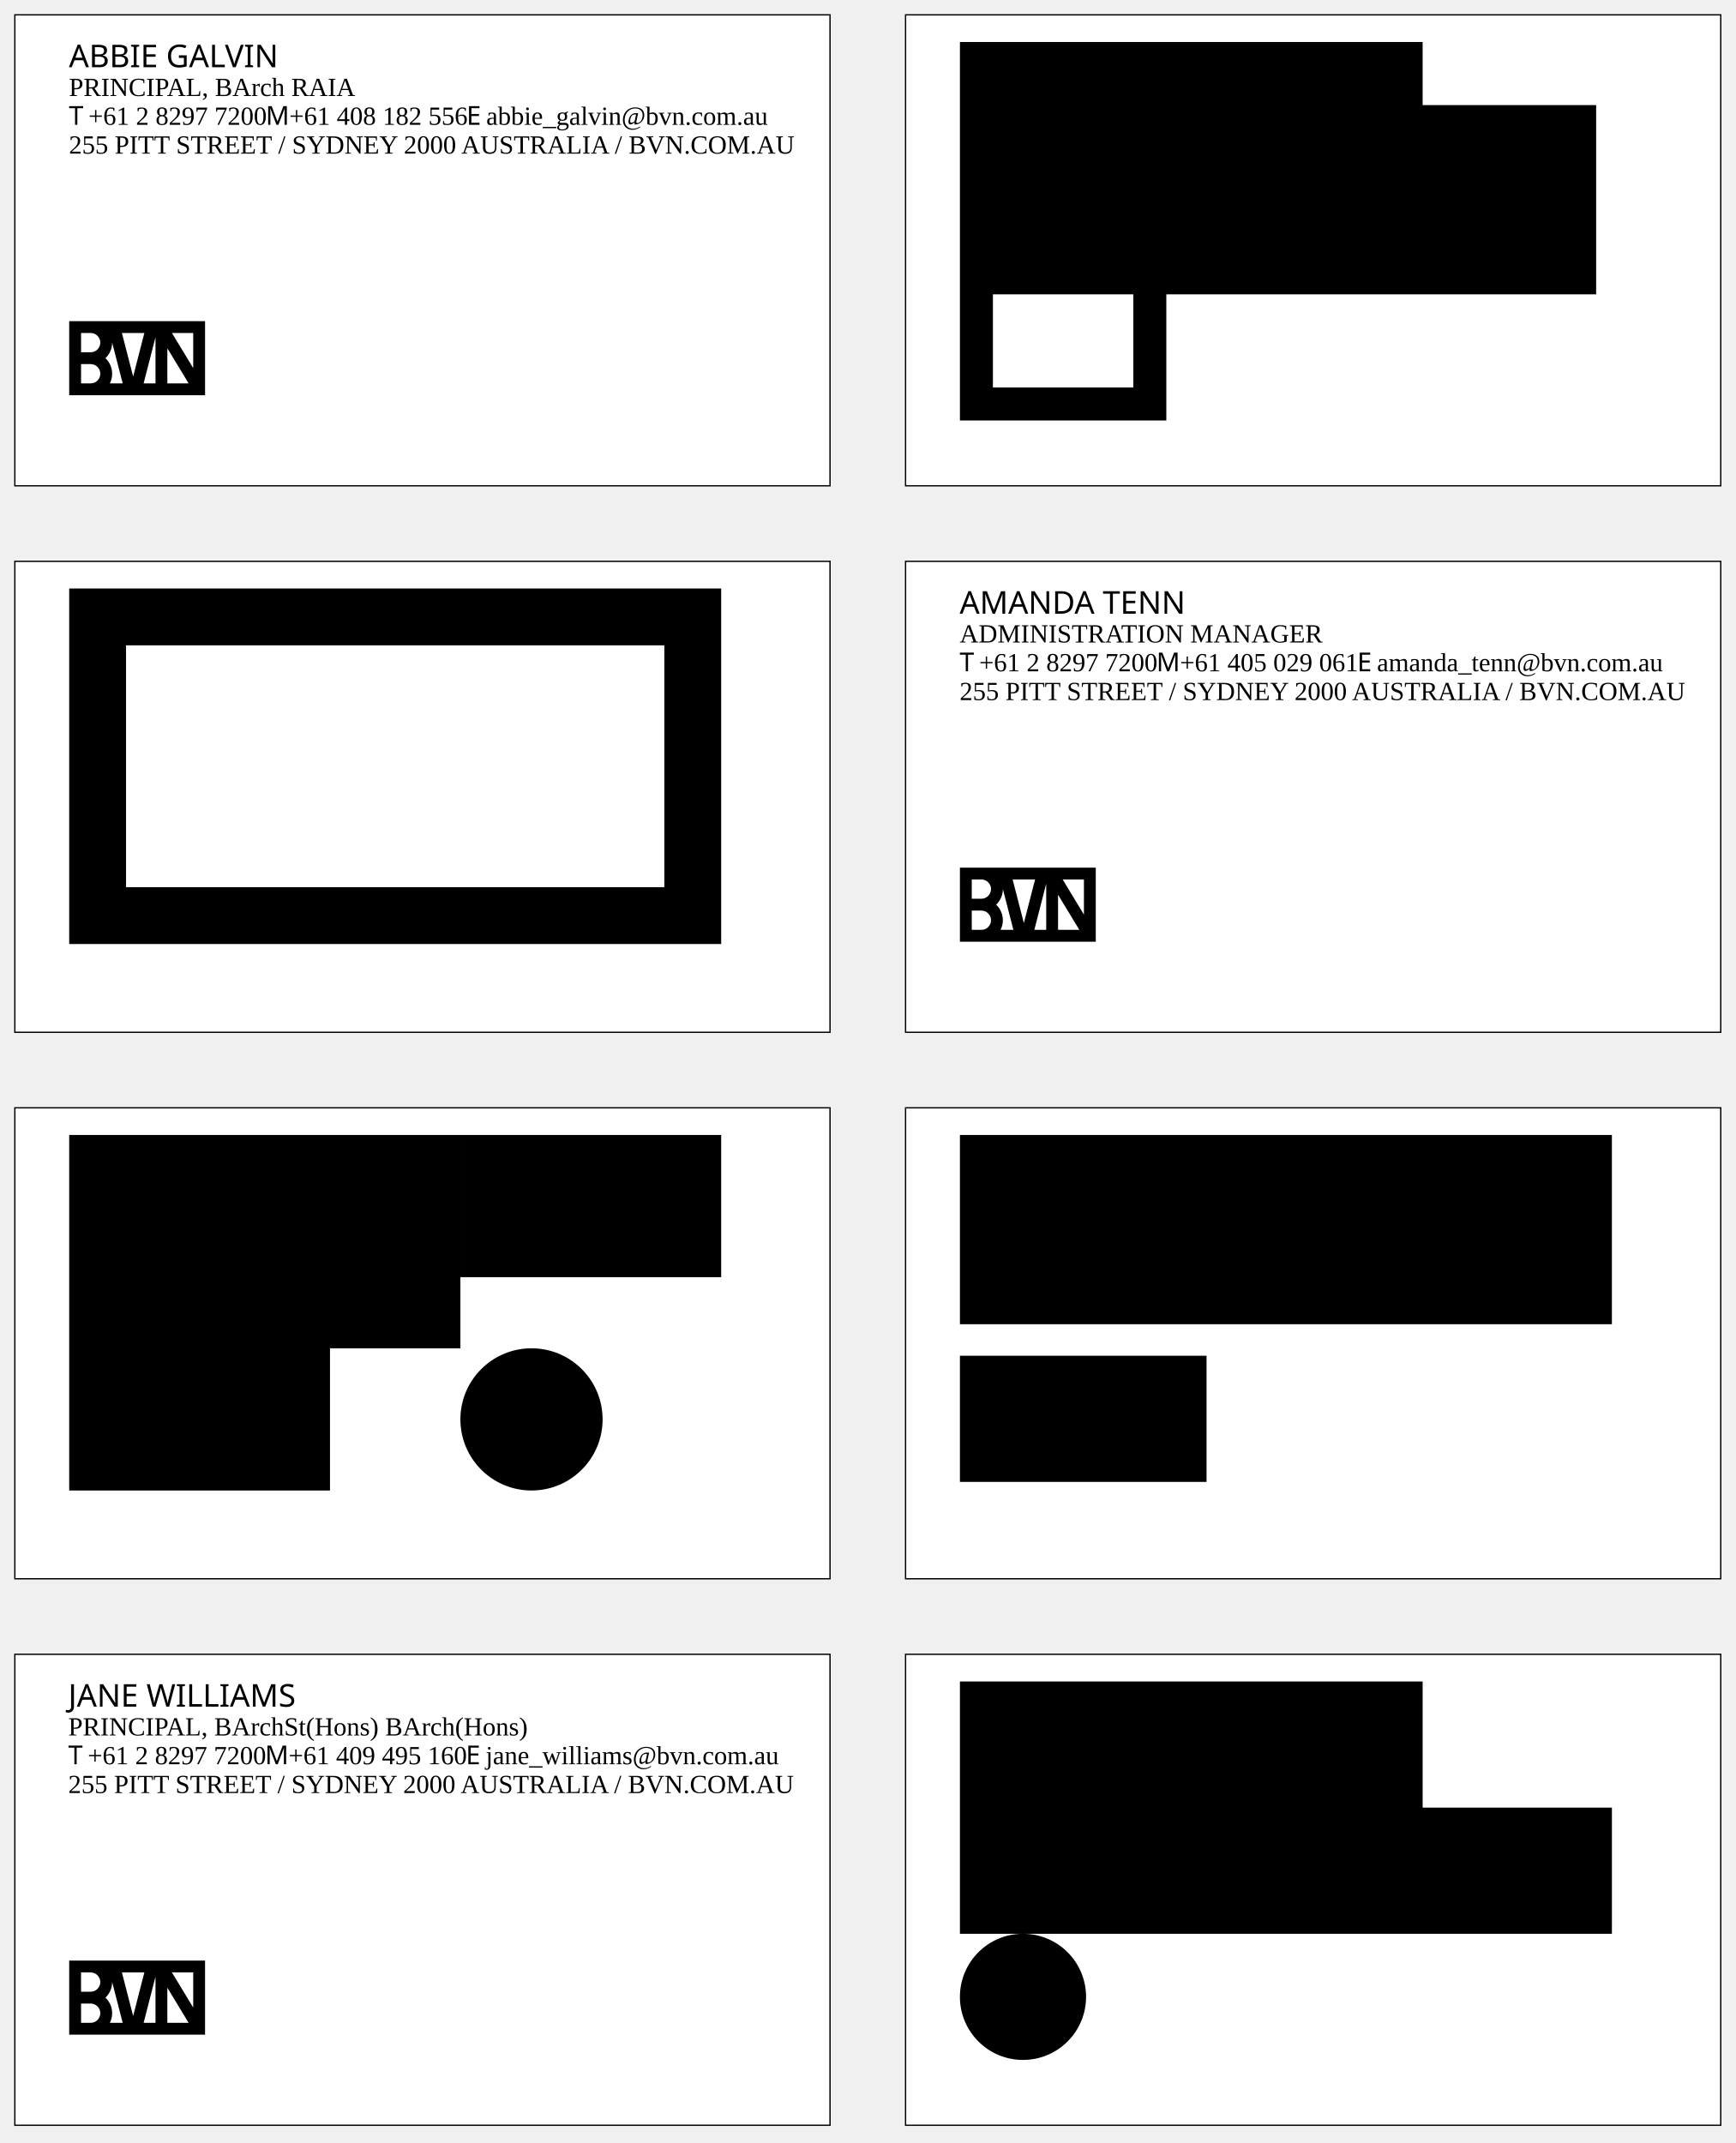
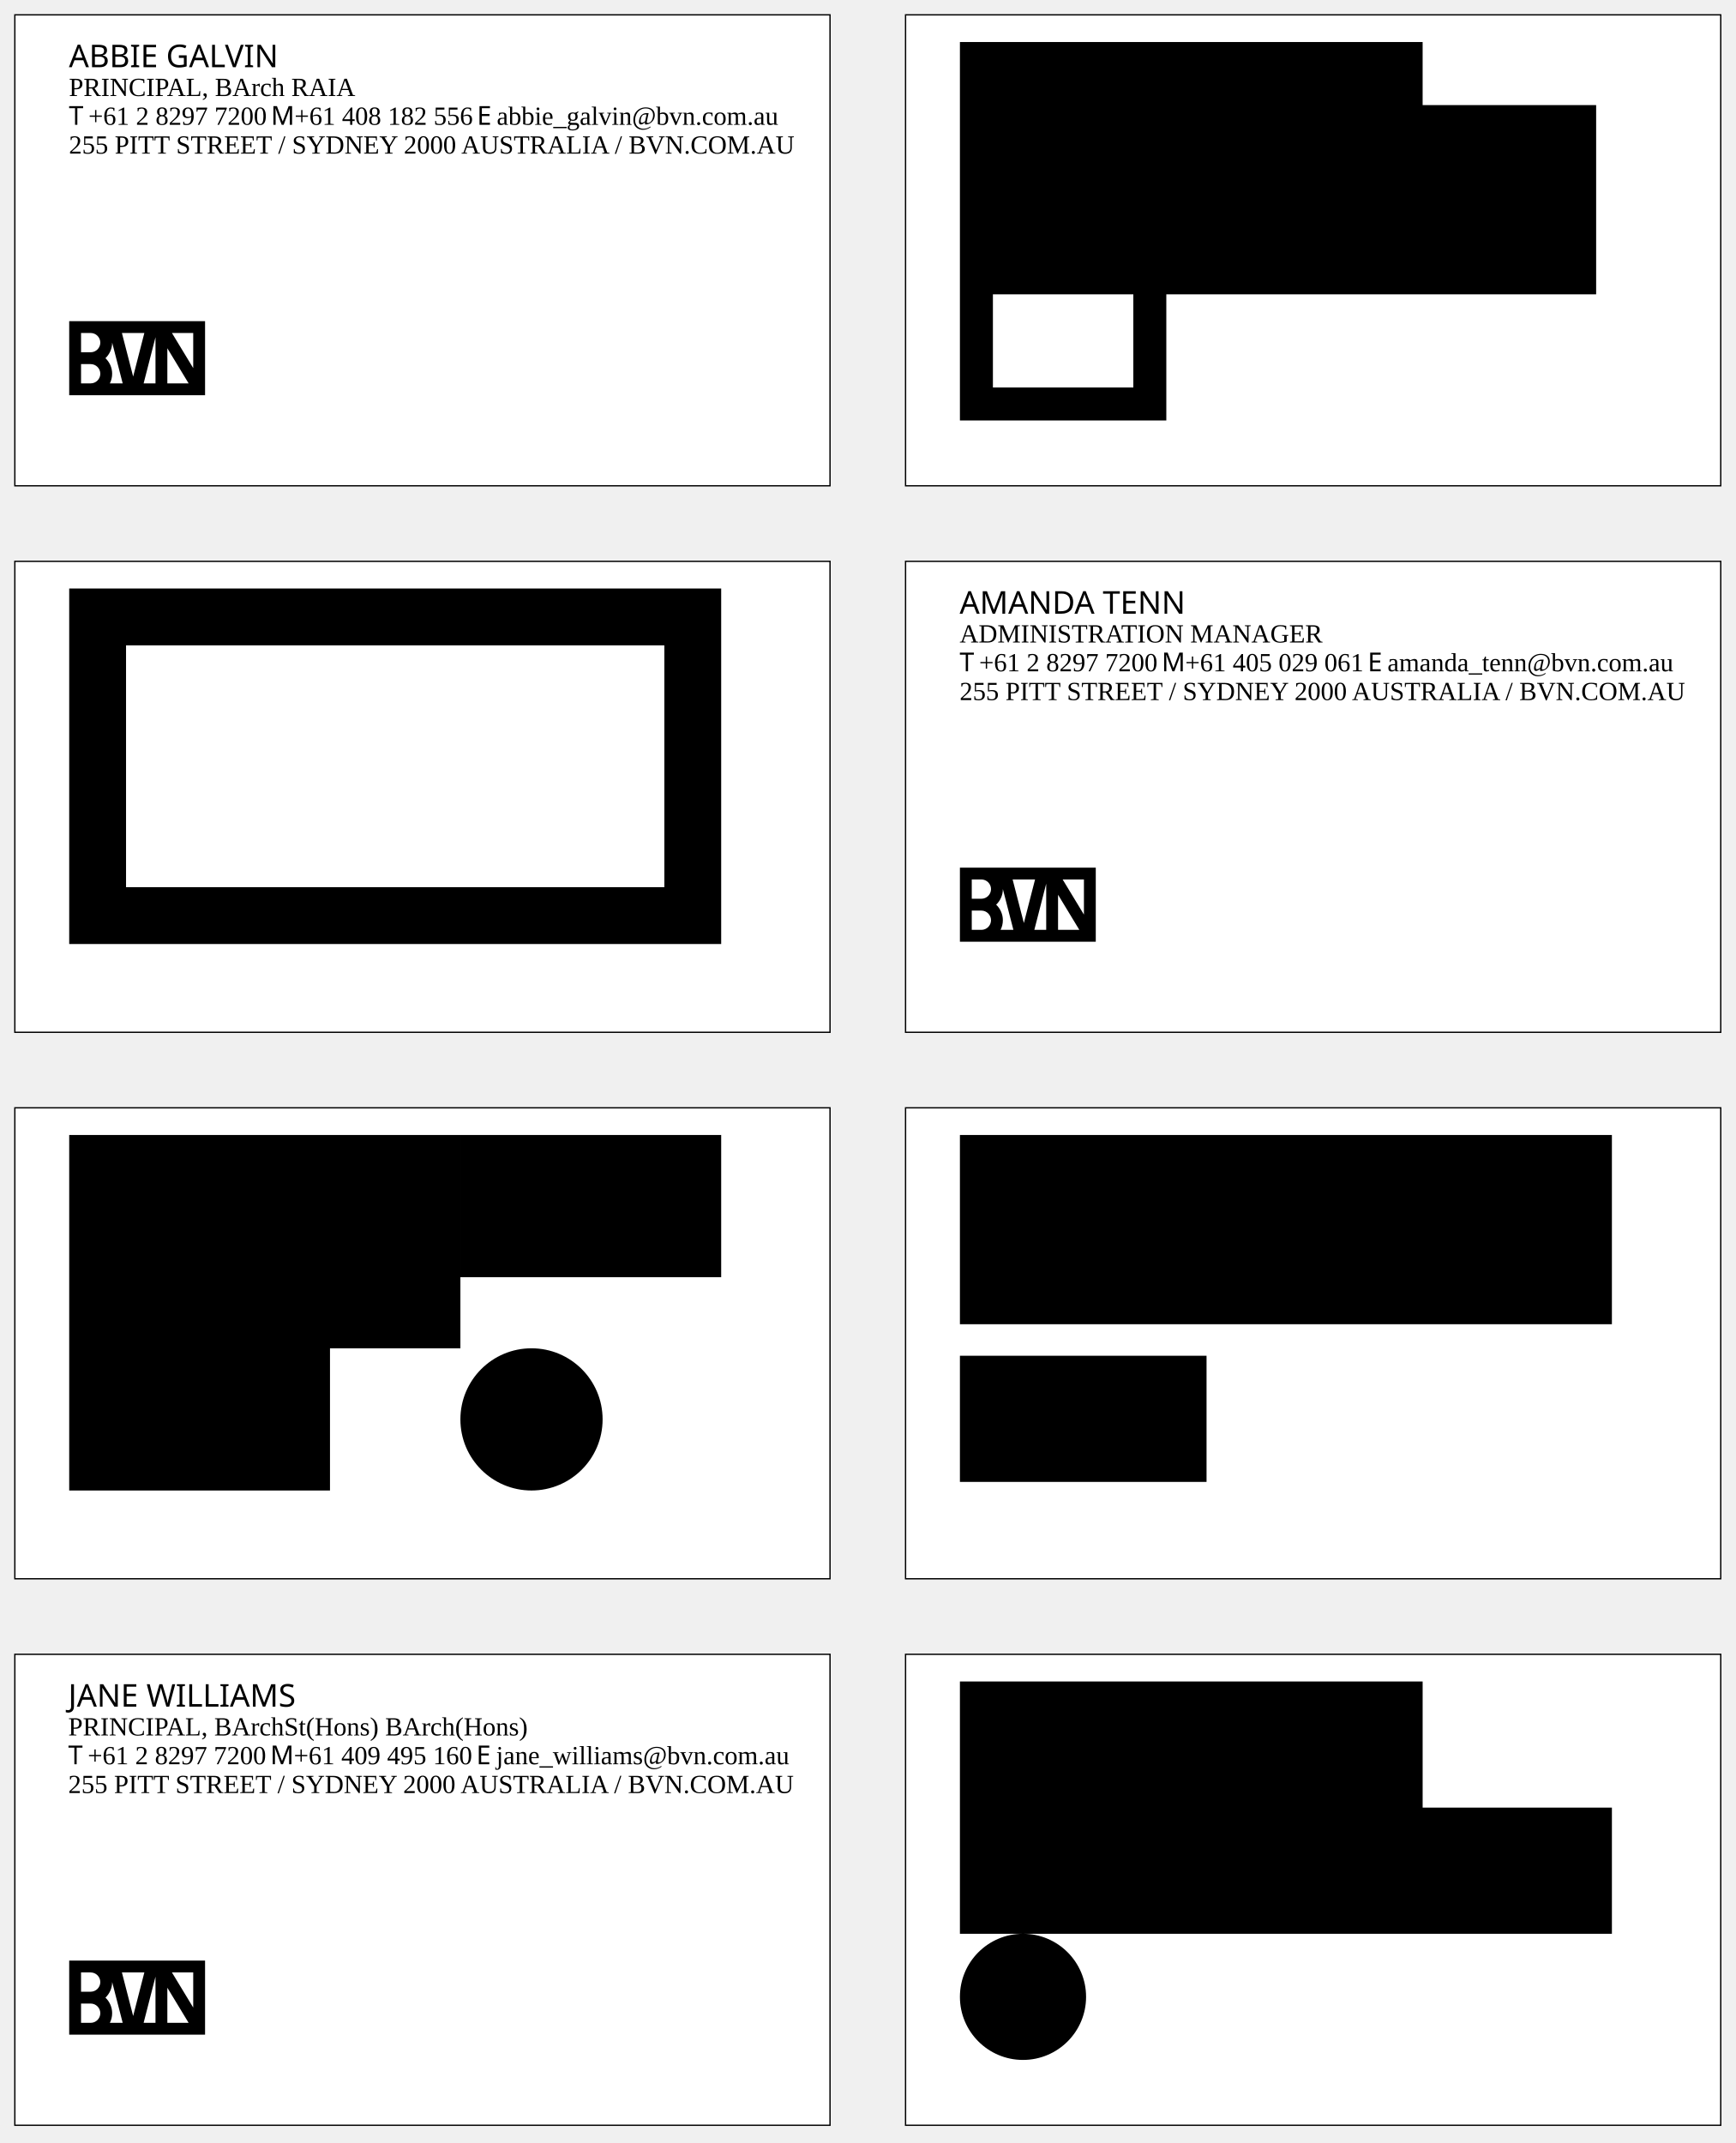
<svg xmlns="http://www.w3.org/2000/svg" version="1.1" id="stationery-business-card" x="0px" y="0px" viewBox="0 0 331.404 409.238" enable-background="new 0 0 331.404 409.238" xml:space="preserve">
  <rect x="2.834" y="2.834" fill="#FFFFFF" width="155.656" height="89.936" />
  <rect x="2.834" y="2.834" fill="none" stroke="#000000" stroke-width="0.25" width="155.656" height="89.936" />
  <g>
    <path d="M29.691,64.394v8.818h-2.266L29.691,64.394z M20.977,73.212c0.279-0.554,0.438-1.179,0.438-1.84   c0-1.167-0.493-2.222-1.281-2.97c0.788-0.748,1.281-1.804,1.281-2.973c0-0.003,0-0.006,0-0.01l2.011,7.793H20.977z M15.476,73.212   v-3.681h1.838c1.014,0.003,1.839,0.829,1.839,1.841c0,1.013-0.824,1.838-1.835,1.84H15.476z M17.314,63.589   c1.014,0.003,1.839,0.829,1.839,1.84c0,1.013-0.824,1.839-1.835,1.841h-1.842v-3.681H17.314z M27.563,63.589l-2.138,8.318   l-2.147-8.318H27.563z M36.017,73.212h-4.064v-6.707L36.017,73.212z M36.894,70.295l-4.064-6.706h4.064V70.295z M13.214,61.327   v14.147h25.942V61.327H13.214z" />
  </g>
  <rect x="172.914" y="2.834" fill="#FFFFFF" width="155.657" height="89.936" />
  <rect x="172.914" y="2.834" fill="none" stroke="#000000" stroke-width="0.25" width="155.657" height="89.936" />
  <path d="M216.404,73.995V56.206h-26.812v17.789H216.404z M222.704,80.296h-39.411V8.025h39.411h48.942V20.07h33.132v18.068v18.068  h-33.132h-48.942V80.296z" />
  <rect x="2.834" y="211.554" fill="#FFFFFF" width="155.656" height="89.936" />
  <rect x="2.834" y="211.554" fill="none" stroke="#000000" stroke-width="0.25" width="155.656" height="89.936" />
  <g>
    <path d="M101.487,257.477c7.499,0,13.578,6.079,13.578,13.578s-6.079,13.578-13.578,13.578c-7.498,0-13.577-6.079-13.577-13.578   S93.989,257.477,101.487,257.477 M87.91,243.898v-27.154h49.797v27.154H87.91z M63.011,257.477v27.156H13.214v-27.156v-40.732   h74.695l0.001,40.732H63.011z" />
  </g>
  <rect x="172.914" y="211.554" fill="#FFFFFF" width="155.657" height="89.936" />
  <rect x="172.914" y="211.554" fill="none" stroke="#000000" stroke-width="0.25" width="155.657" height="89.936" />
  <path d="M230.385,258.901h-47.093v24.091h47.093V258.901z M307.786,216.743h-53.855h-16.784h-53.854v36.137h53.854h16.784h53.855  V216.743z" />
  <rect x="2.834" y="107.193" fill="#FFFFFF" width="155.656" height="89.937" />
  <rect x="2.834" y="107.193" fill="none" stroke="#000000" stroke-width="0.25" width="155.656" height="89.937" />
  <path d="M24.067,123.237h102.787v46.183H24.067V123.237z M137.707,112.384H13.214v67.89h124.493V112.384z" />
  <rect x="172.914" y="107.193" fill="#FFFFFF" width="155.657" height="89.937" />
  <rect x="172.914" y="107.193" fill="none" stroke="#000000" stroke-width="0.25" width="155.657" height="89.937" />
  <g>
    <path d="M199.769,168.753v8.818h-2.266L199.769,168.753z M191.055,177.571c0.279-0.554,0.438-1.179,0.438-1.84   c0-1.167-0.493-2.222-1.281-2.97c0.788-0.748,1.281-1.805,1.281-2.974c0-0.003,0-0.006,0-0.009l2.011,7.792H191.055z    M185.554,177.571v-3.681h1.838c1.014,0.004,1.839,0.829,1.839,1.841c0,1.013-0.824,1.838-1.835,1.84H185.554z M187.392,167.948   c1.014,0.003,1.839,0.829,1.839,1.84c0,1.014-0.824,1.839-1.835,1.841h-1.842v-3.681H187.392z M197.641,167.948l-2.138,8.318   l-2.147-8.318H197.641z M206.095,177.571h-4.063v-6.707L206.095,177.571z M206.972,174.654l-4.063-6.706h4.063V174.654z    M183.292,165.687v14.146h25.941v-14.146H183.292z" />
  </g>
  <rect x="172.914" y="315.912" fill="#FFFFFF" width="155.657" height="89.937" />
  <rect x="172.914" y="315.912" fill="none" stroke="#000000" stroke-width="0.25" width="155.657" height="89.937" />
  <g>
    <path d="M263.609,369.284h-68.271h-12.045v-48.181h88.354v24.09h36.14v24.091h-36.14H263.609z M195.337,393.374   c-6.652,0-12.045-5.393-12.045-12.045c0-6.653,5.393-12.045,12.045-12.045c6.652,0,12.045,5.392,12.045,12.045   C207.382,387.981,201.99,393.374,195.337,393.374" />
  </g>
  <rect x="2.834" y="315.912" fill="#FFFFFF" width="155.656" height="89.937" />
  <rect x="2.834" y="315.912" fill="none" stroke="#000000" stroke-width="0.25" width="155.656" height="89.937" />
  <g>
    <path d="M29.69,377.472v8.818h-2.266L29.69,377.472z M20.977,386.29c0.279-0.554,0.438-1.179,0.438-1.84   c0-1.167-0.493-2.223-1.281-2.971c0.788-0.748,1.281-1.804,1.281-2.973c0-0.003,0-0.006,0-0.01l2.011,7.793H20.977z M15.476,386.29   v-3.681h1.838c1.014,0.003,1.839,0.828,1.839,1.841s-0.824,1.838-1.835,1.84H15.476z M17.313,376.667   c1.014,0.003,1.839,0.829,1.839,1.84c0,1.013-0.824,1.839-1.835,1.841h-1.842v-3.681H17.313z M27.563,376.667l-2.138,8.318   l-2.147-8.318H27.563z M36.017,386.29h-4.064v-6.707L36.017,386.29z M36.894,383.373l-4.064-6.706h4.064V383.373z M13.213,374.405   v14.146h25.942v-14.146H13.213z" />
  </g>
  <rect x="13.159" y="9.245" fill="none" width="134.173" height="24.506" />
  <text transform="matrix(1 0 0 1 13.1587 12.833)">
-     <tspan x="0" y="0" font-family="'Blender-Bold'" font-size="6">ABBIE GALVIN</tspan>
+     <tspan x="0" y="0" font-family="'Blender-medium'" font-size="6">ABBIE GALVIN</tspan>
    <tspan x="0" y="5.5" font-size="5">PRINCIPAL, BArch RAIA</tspan>
-     <tspan x="0" y="11" font-family="'Blender-Bold'" font-size="5">T</tspan>
-     <tspan x="2.465" y="11" font-size="5"> +61 2 8297 7200 </tspan>
-     <tspan x="37.565" y="11" font-family="'Blender-Bold'" font-size="5">M</tspan>
-     <tspan x="40.815" y="11" font-size="5"> +61 408 182 556 </tspan>
-     <tspan x="75.916" y="11" font-family="'Blender-Bold'" font-size="5">E</tspan>
-     <tspan x="78.441" y="11" font-size="5"> abbie_galvin@bvn.com.au</tspan>
+     <tspan x="0" y="11" font-family="'Blender-medium'" font-size="5">T</tspan>
+     <tspan x="2.465" y="11" font-size="5"> +61 2 8297 7200</tspan>
+     <tspan x="38.565" y="11" font-family="'Blender-medium'" font-size="5">M</tspan>
+     <tspan x="41.815" y="11" font-size="5"> +61 408 182 556 </tspan>
+     <tspan x="77.916" y="11" font-family="'Blender-medium'" font-size="5">E</tspan>
+     <tspan x="80.441" y="11" font-size="5"> abbie_galvin@bvn.com.au</tspan>
    <tspan x="0" y="16.5" font-size="5">255 PITT STREET / SYDNEY 2000 AUSTRALIA / BVN.COM.AU</tspan>
  </text>
  <rect x="183.237" y="113.604" fill="none" width="134.173" height="24.506" />
  <text transform="matrix(1 0 0 1 183.2368 117.1924)">
-     <tspan x="0" y="0" font-family="'Blender-Bold'" font-size="6">AMANDA TENN </tspan>
+     <tspan x="0" y="0" font-family="'Blender-medium'" font-size="6">AMANDA TENN </tspan>
    <tspan x="0" y="5.5" font-size="5">ADMINISTRATION MANAGER</tspan>
-     <tspan x="0" y="11" font-family="'Blender-Bold'" font-size="5">T</tspan>
+     <tspan x="0" y="11" font-family="'Blender-medium'" font-size="5">T</tspan>
    <tspan x="2.465" y="11" font-size="5"> +61 2 8297 7200 </tspan>
-     <tspan x="37.565" y="11" font-family="'Blender-Bold'" font-size="5">M</tspan>
-     <tspan x="40.815" y="11" font-size="5"> +61 405 029 061 </tspan>
-     <tspan x="75.916" y="11" font-family="'Blender-Bold'" font-size="5">E</tspan>
-     <tspan x="78.441" y="11" font-size="5"> amanda_tenn@bvn.com.au</tspan>
+     <tspan x="38.565" y="11" font-family="'Blender-medium'" font-size="5">M</tspan>
+     <tspan x="41.815" y="11" font-size="5"> +61 405 029 061 </tspan>
+     <tspan x="77.916" y="11" font-family="'Blender-medium'" font-size="5">E</tspan>
+     <tspan x="80.441" y="11" font-size="5"> amanda_tenn@bvn.com.au</tspan>
    <tspan x="0" y="16.5" font-size="5">255 PITT STREET / SYDNEY 2000 AUSTRALIA / BVN.COM.AU</tspan>
  </text>
  <rect x="13.029" y="322.323" fill="none" width="134.173" height="24.506" />
  <text transform="matrix(1 0 0 1 13.0288 325.9111)">
-     <tspan x="0" y="0" font-family="'Blender-Bold'" font-size="6">JANE WILLIAMS </tspan>
+     <tspan x="0" y="0" font-family="'Blender-medium'" font-size="6">JANE WILLIAMS </tspan>
    <tspan x="0" y="5.5" font-size="5">PRINCIPAL, BArchSt(Hons) BArch(Hons)</tspan>
-     <tspan x="0" y="11" font-family="'Blender-Bold'" font-size="5">T</tspan>
+     <tspan x="0" y="11" font-family="'Blender-medium'" font-size="5">T</tspan>
    <tspan x="2.465" y="11" font-size="5"> +61 2 8297 7200 </tspan>
-     <tspan x="37.565" y="11" font-family="'Blender-Bold'" font-size="5">M</tspan>
-     <tspan x="40.815" y="11" font-size="5"> +61 409 495 160 </tspan>
-     <tspan x="75.916" y="11" font-family="'Blender-Bold'" font-size="5">E</tspan>
-     <tspan x="78.441" y="11" font-size="5"> jane_williams@bvn.com.au</tspan>
+     <tspan x="38.565" y="11" font-family="'Blender-medium'" font-size="5">M</tspan>
+     <tspan x="41.815" y="11" font-size="5"> +61 409 495 160 </tspan>
+     <tspan x="77.916" y="11" font-family="'Blender-medium'" font-size="5">E</tspan>
+     <tspan x="80.441" y="11" font-size="5"> jane_williams@bvn.com.au</tspan>
    <tspan x="0" y="16.5" font-size="5">255 PITT STREET / SYDNEY 2000 AUSTRALIA / BVN.COM.AU</tspan>
  </text>
</svg>
